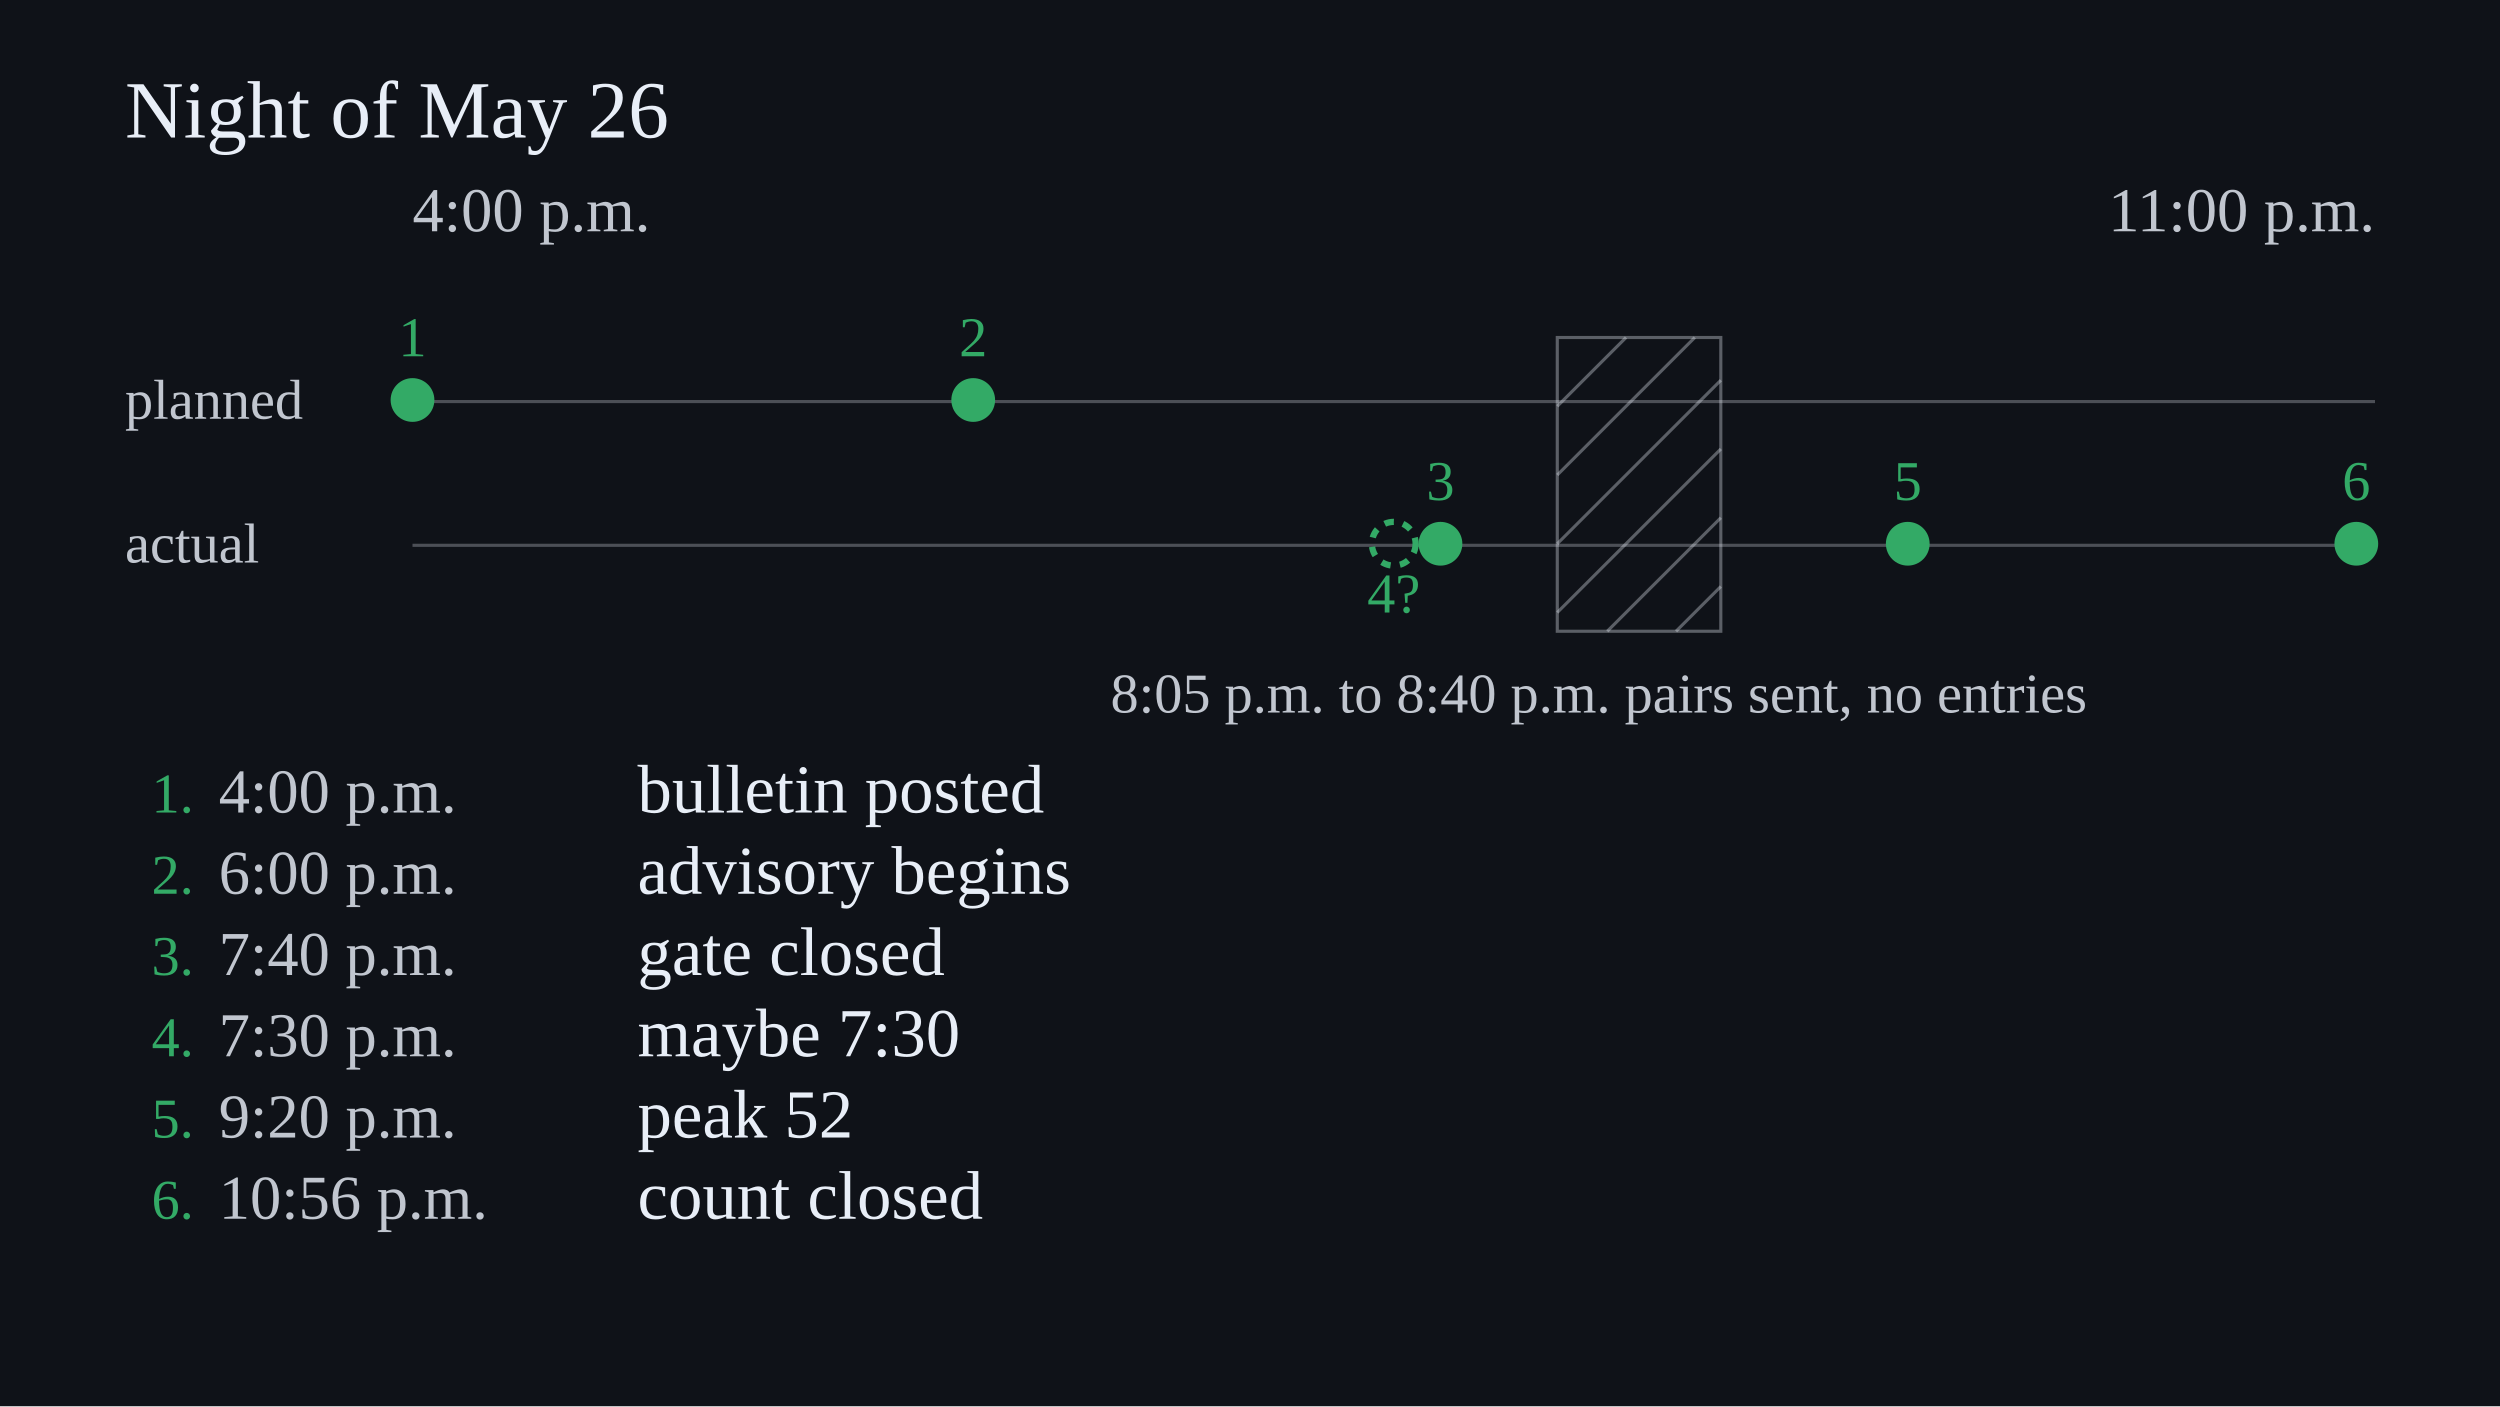
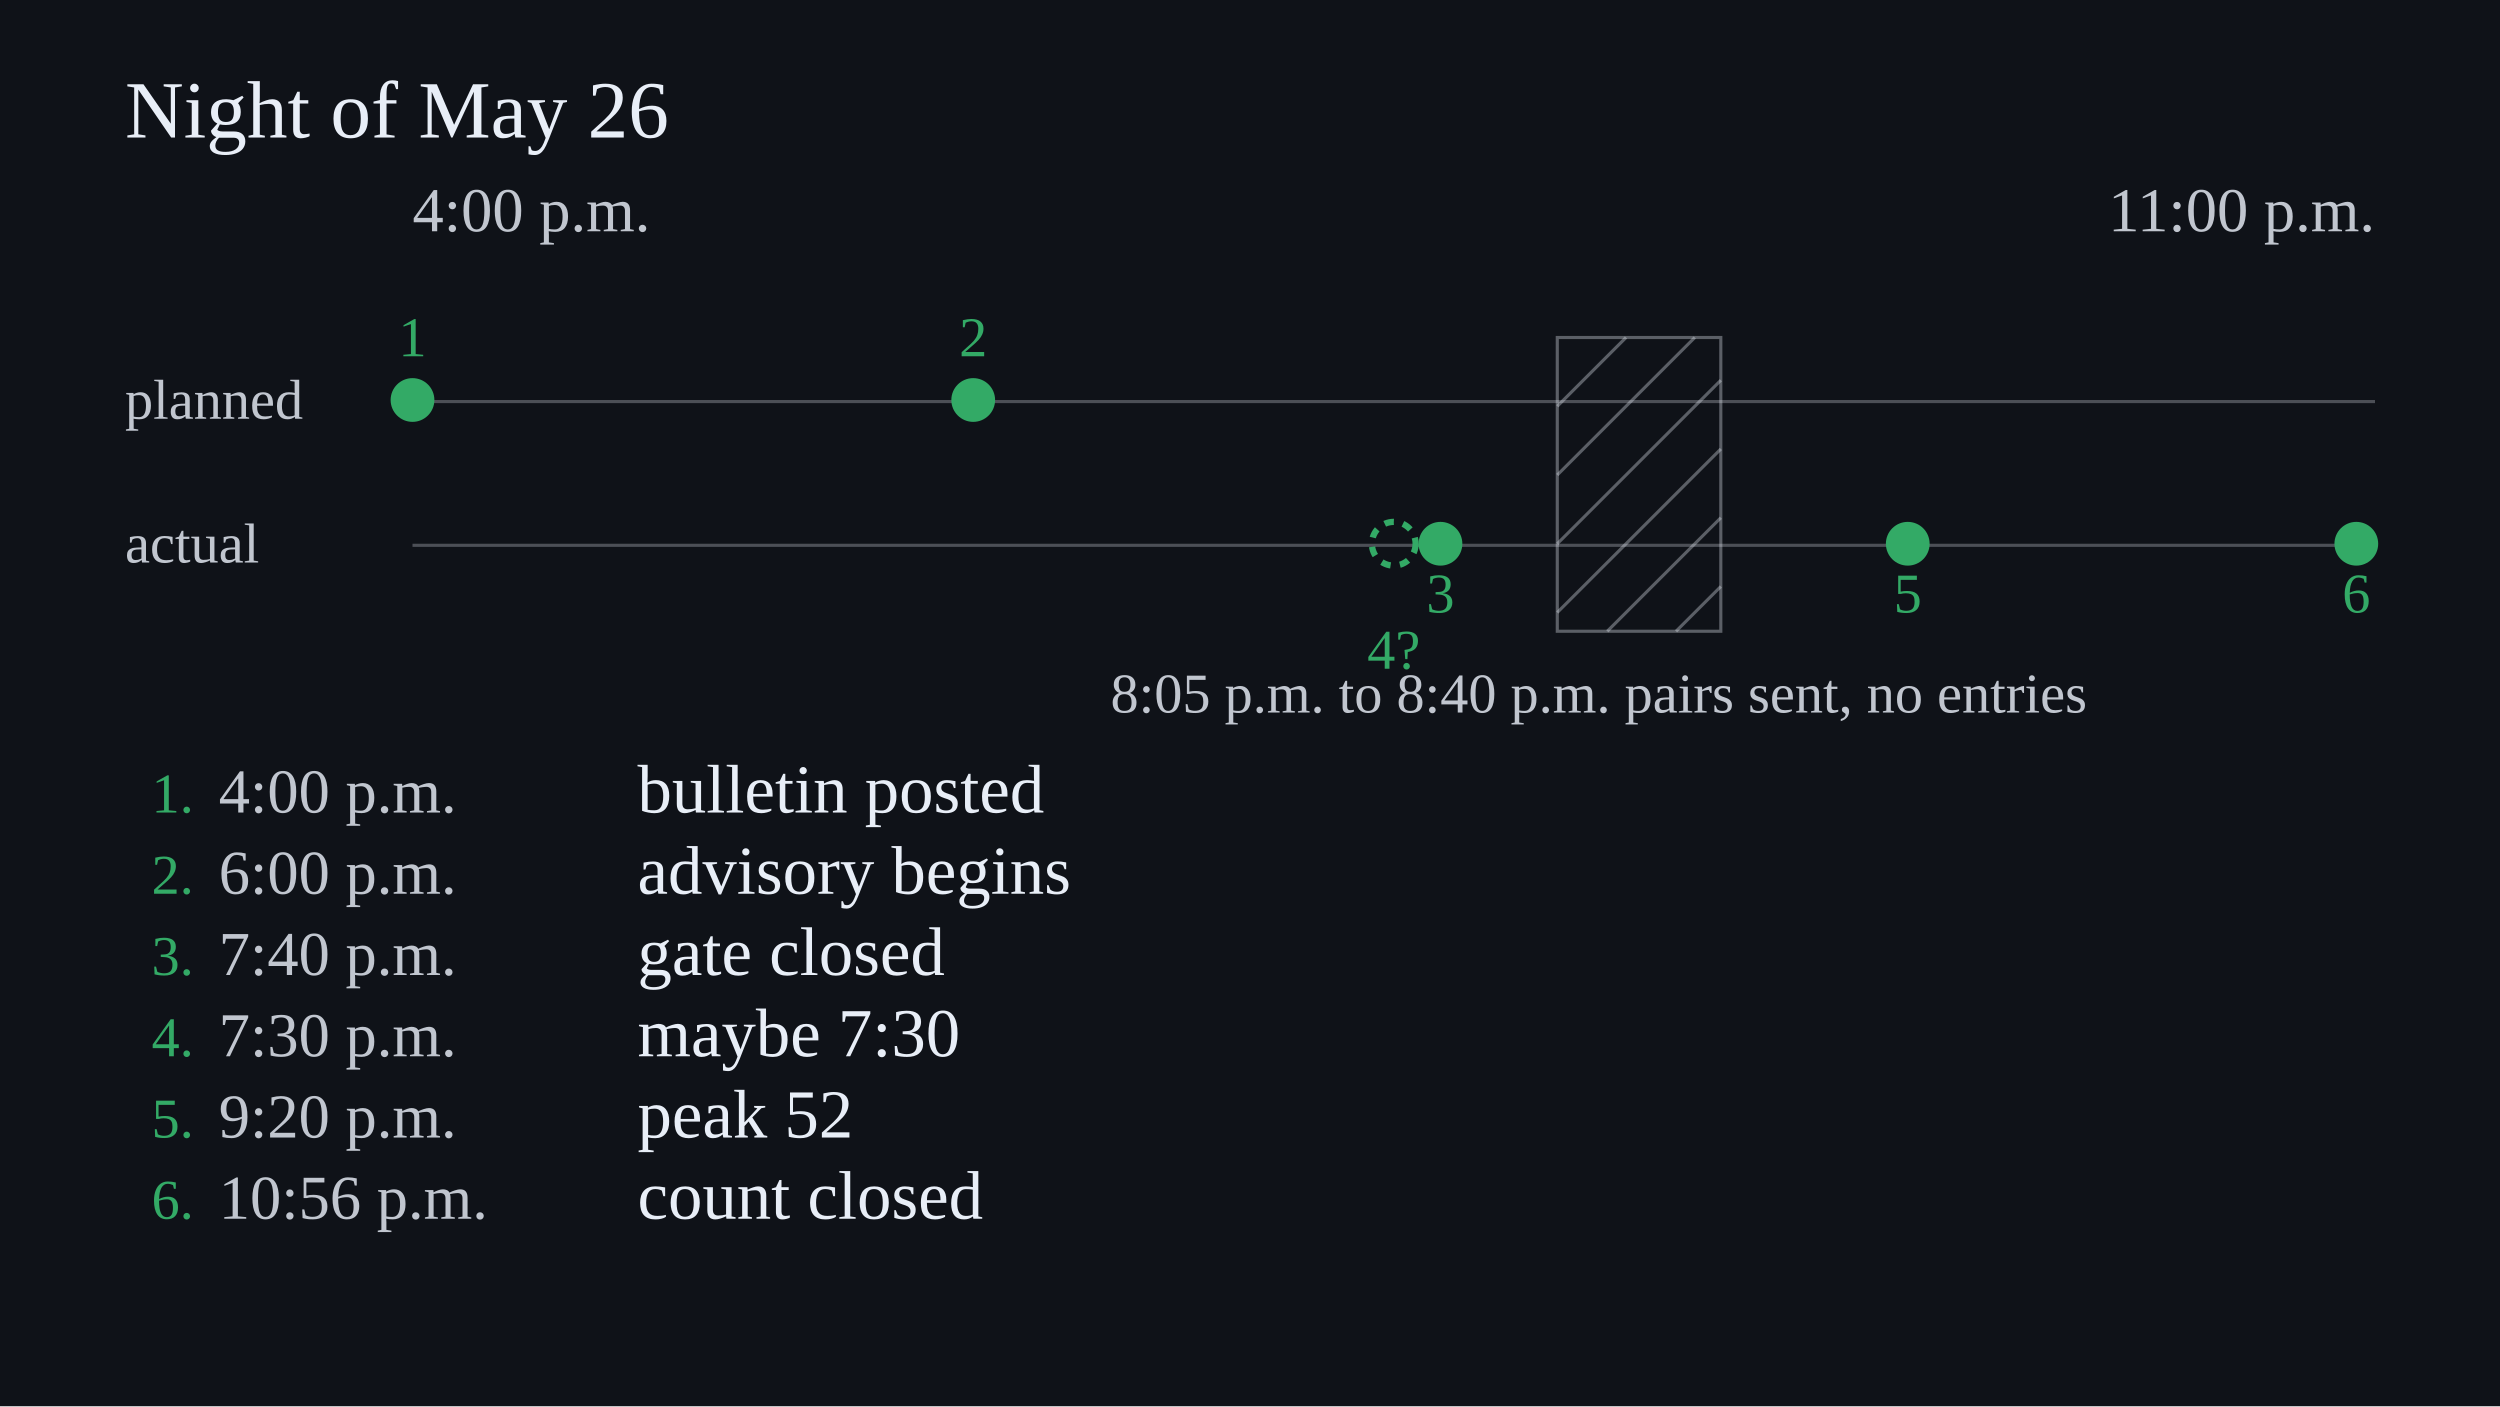
<svg xmlns="http://www.w3.org/2000/svg" width="800" height="450" viewBox="0 0 800 450" role="img">
  <rect x="0" y="0" width="800" height="450" fill="#0f1218" />
  <text x="40" y="44" font-size="26" fill="#e8eef7">Night of May 26</text>
  <text x="132" y="74" font-size="20" fill="#e8eef7" fill-opacity="0.82">4:00 p.m.</text>
  <text x="760" y="74" font-size="20" fill="#e8eef7" text-anchor="end" fill-opacity="0.82">11:00 p.m.</text>
  <rect x="498.33" y="108" width="52.33" height="94" fill="none" stroke="rgba(232,238,247,0.35)" stroke-width="1" data-gap="pairs sent, no entries" />
  <line x1="520.33" y1="108" x2="498.33" y2="130" stroke="rgba(232,238,247,0.35)" stroke-width="1" />
  <line x1="542.33" y1="108" x2="498.33" y2="152" stroke="rgba(232,238,247,0.35)" stroke-width="1" />
  <line x1="550.67" y1="121.67" x2="498.33" y2="174" stroke="rgba(232,238,247,0.35)" stroke-width="1" />
  <line x1="550.67" y1="143.67" x2="498.33" y2="196" stroke="rgba(232,238,247,0.35)" stroke-width="1" />
  <line x1="550.67" y1="165.67" x2="514.33" y2="202" stroke="rgba(232,238,247,0.35)" stroke-width="1" />
  <line x1="550.67" y1="187.67" x2="536.33" y2="202" stroke="rgba(232,238,247,0.35)" stroke-width="1" />
  <text x="40" y="134" font-size="18" fill="#e8eef7" fill-opacity="0.82">planned</text>
  <line x1="132" y1="128.5" x2="760" y2="128.5" stroke="rgba(232,238,247,0.28)" stroke-width="1" />
  <text x="40" y="180" font-size="18" fill="#e8eef7" fill-opacity="0.82">actual</text>
  <line x1="132" y1="174.5" x2="760" y2="174.5" stroke="rgba(232,238,247,0.28)" stroke-width="1" />
  <circle cx="132" cy="128" r="7" fill="#3a6" />
  <text x="132" y="114" font-size="18" fill="#3a6" text-anchor="middle">1</text>
  <circle cx="311.43" cy="128" r="7" fill="#3a6" />
  <text x="311.43" y="114" font-size="18" fill="#3a6" text-anchor="middle">2</text>
  <circle cx="460.95" cy="174" r="7" fill="#3a6" />
-   <text x="460.95" y="160" font-size="18" fill="#3a6" text-anchor="middle">3</text>
+   <text x="460.95" y="196" font-size="18" fill="#3a6" text-anchor="middle">3</text>
  <circle cx="446" cy="174" r="7" fill="none" stroke="#3a6" stroke-width="2" stroke-dasharray="3 3" data-kind="unverified" />
-   <text x="446" y="196" font-size="18" fill="#3a6" text-anchor="middle">4?</text>
+   <text x="446" y="214" font-size="18" fill="#3a6" text-anchor="middle">4?</text>
  <circle cx="610.48" cy="174" r="7" fill="#3a6" />
-   <text x="610.48" y="160" font-size="18" fill="#3a6" text-anchor="middle">5</text>
+   <text x="610.48" y="196" font-size="18" fill="#3a6" text-anchor="middle">5</text>
  <circle cx="754.02" cy="174" r="7" fill="#3a6" />
-   <text x="754.02" y="160" font-size="18" fill="#3a6" text-anchor="middle">6</text>
+   <text x="754.02" y="196" font-size="18" fill="#3a6" text-anchor="middle">6</text>
  <text x="511.6" y="228" font-size="18" fill="#e8eef7" text-anchor="middle" fill-opacity="0.82">8:05 p.m. to 8:40 p.m.  pairs sent, no entries</text>
  <text x="62" y="260" font-size="18" fill="#3a6" text-anchor="end">1.</text>
  <text x="70" y="260" font-size="20" fill="#e8eef7" fill-opacity="0.82">4:00 p.m.</text>
  <text x="204" y="260" font-size="22" fill="#e8eef7">bulletin posted</text>
  <text x="62" y="286" font-size="18" fill="#3a6" text-anchor="end">2.</text>
  <text x="70" y="286" font-size="20" fill="#e8eef7" fill-opacity="0.82">6:00 p.m.</text>
  <text x="204" y="286" font-size="22" fill="#e8eef7">advisory begins</text>
  <text x="62" y="312" font-size="18" fill="#3a6" text-anchor="end">3.</text>
  <text x="70" y="312" font-size="20" fill="#e8eef7" fill-opacity="0.82">7:40 p.m.</text>
  <text x="204" y="312" font-size="22" fill="#e8eef7">gate closed</text>
  <text x="62" y="338" font-size="18" fill="#3a6" text-anchor="end">4.</text>
  <text x="70" y="338" font-size="20" fill="#e8eef7" fill-opacity="0.82">7:30 p.m.</text>
  <text x="204" y="338" font-size="22" fill="#e8eef7" data-kind="unverified">maybe 7:30</text>
  <text x="62" y="364" font-size="18" fill="#3a6" text-anchor="end">5.</text>
  <text x="70" y="364" font-size="20" fill="#e8eef7" fill-opacity="0.82">9:20 p.m.</text>
  <text x="204" y="364" font-size="22" fill="#e8eef7">peak 52</text>
  <text x="62" y="390" font-size="18" fill="#3a6" text-anchor="end">6.</text>
  <text x="70" y="390" font-size="20" fill="#e8eef7" fill-opacity="0.82">10:56 p.m.</text>
  <text x="204" y="390" font-size="22" fill="#e8eef7">count closed</text>
</svg>
